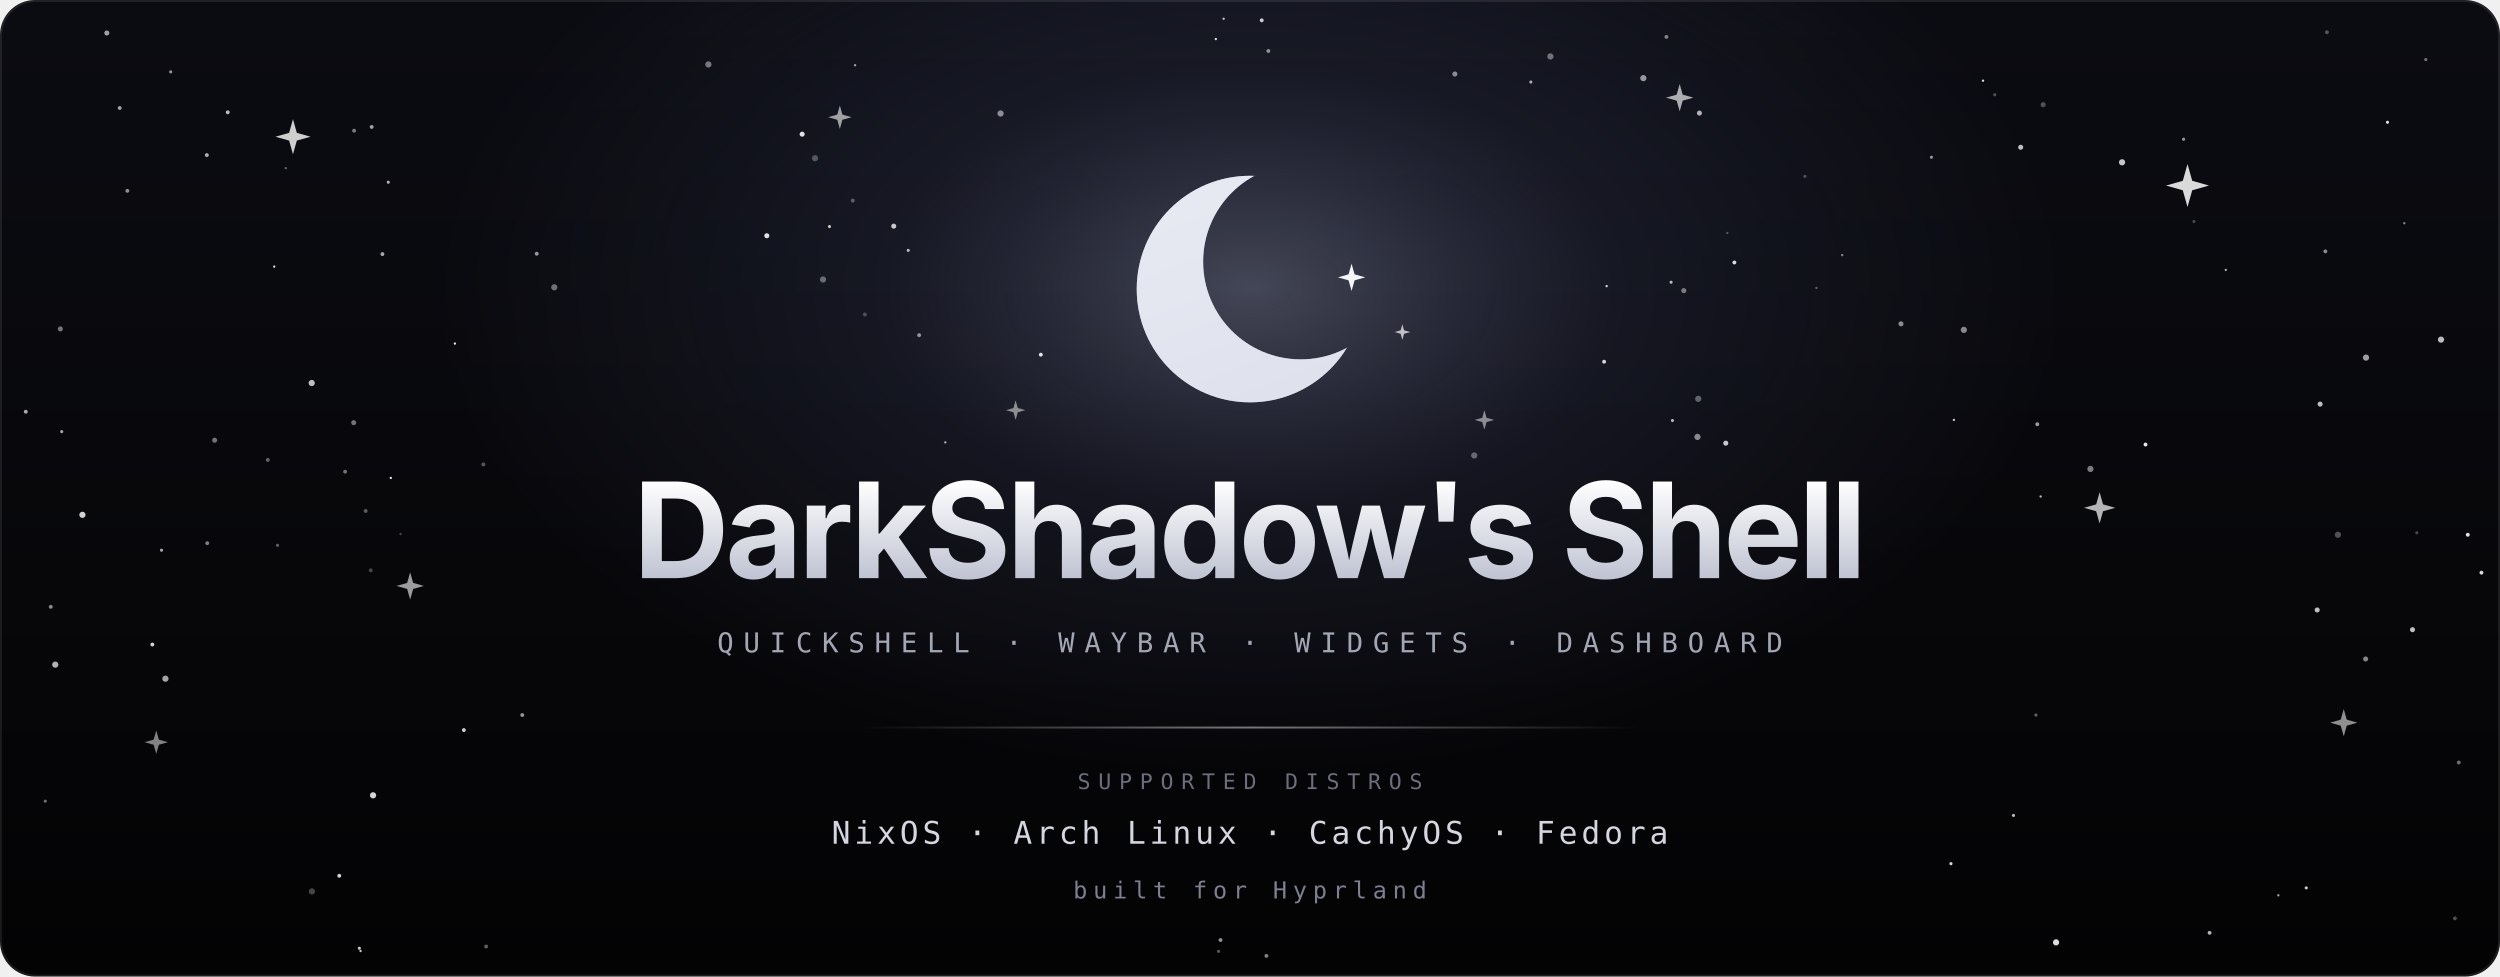
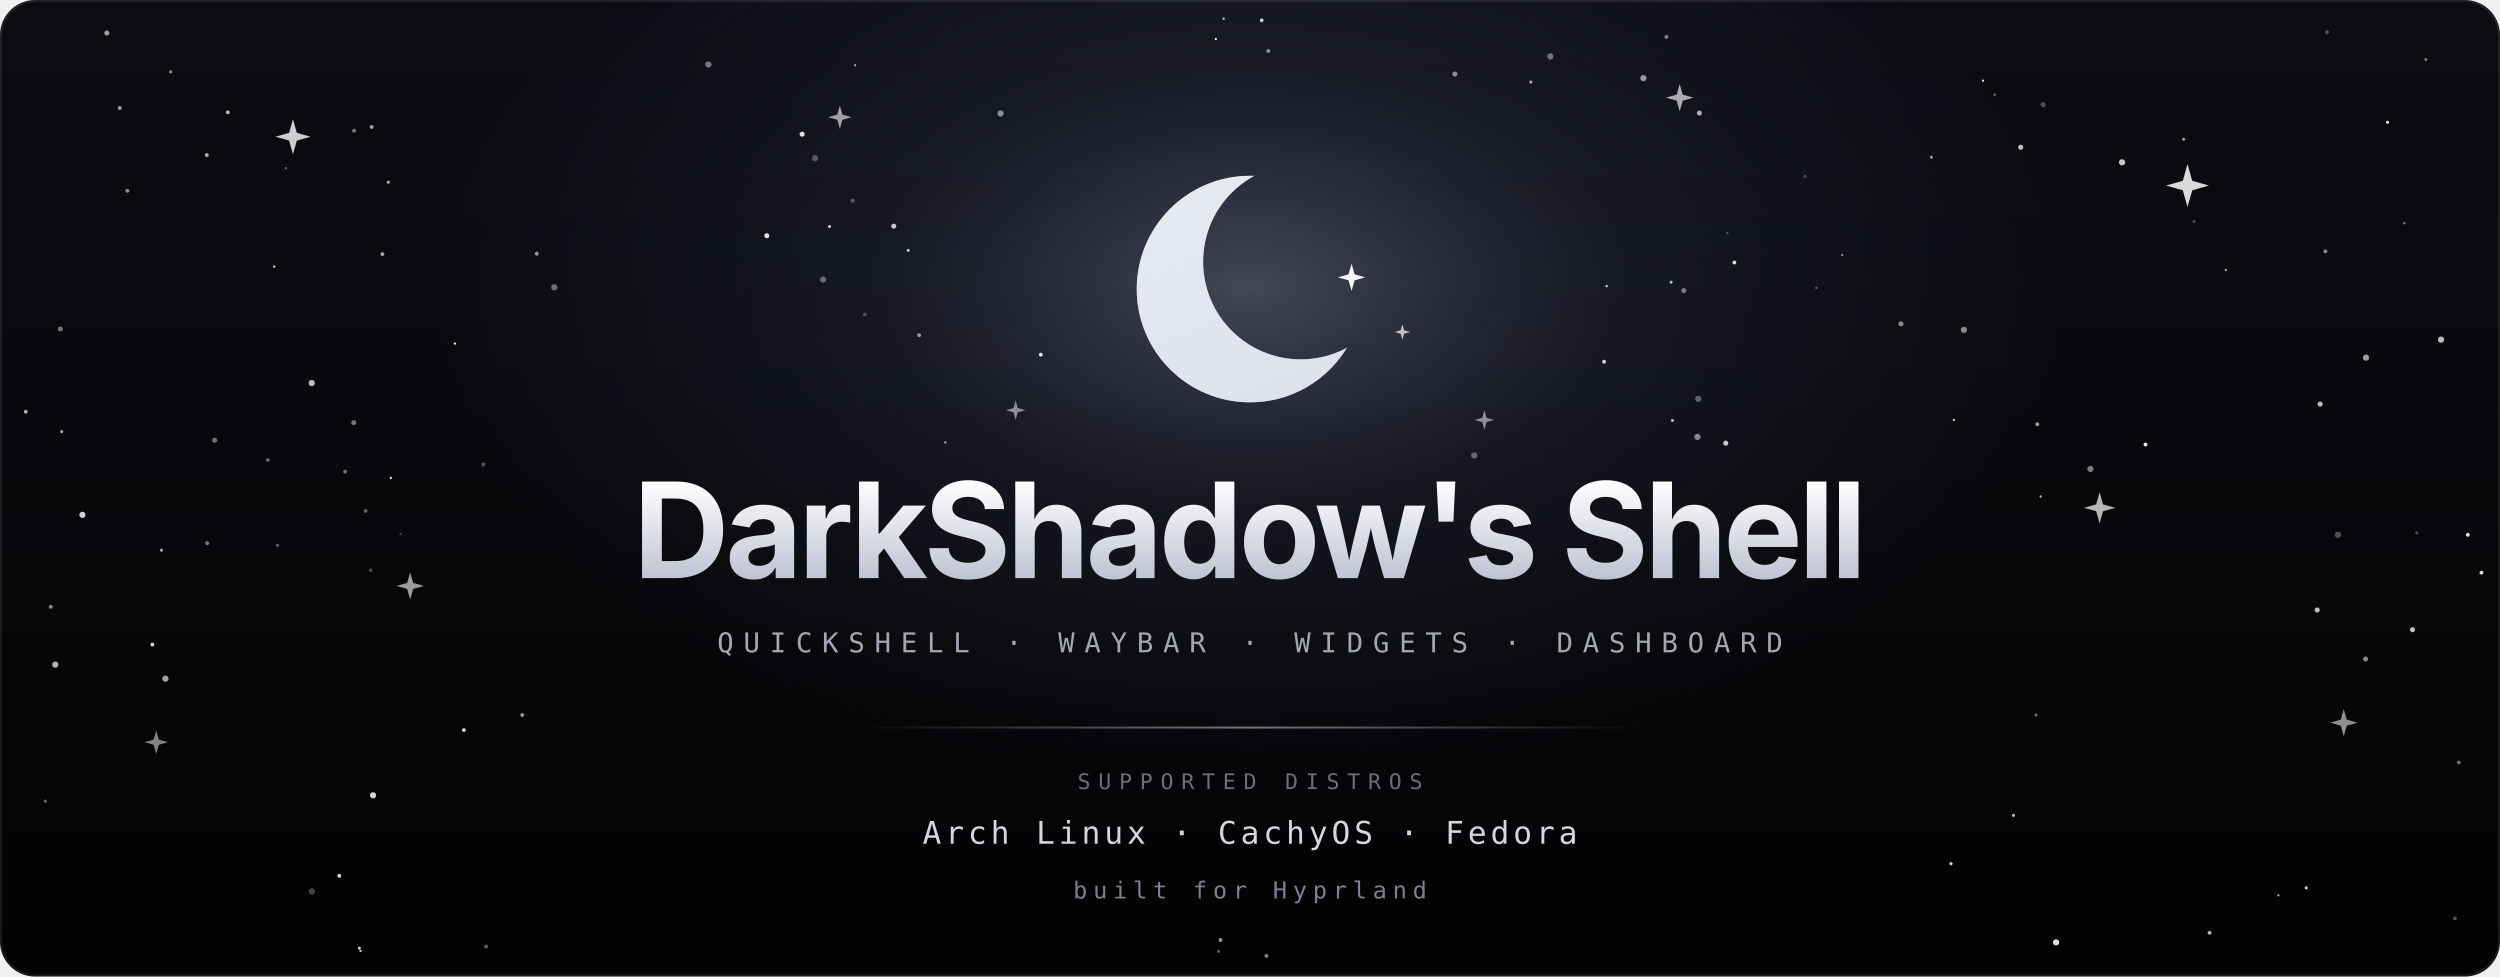
<svg xmlns="http://www.w3.org/2000/svg" width="1280" height="500" viewBox="0 0 1280 500" role="img" aria-label="DarkShadow's Shell">
  <defs>
    <linearGradient id="bg" x1="0" y1="0" x2="0" y2="1">
      <stop offset="0" stop-color="#0b0c12" />
      <stop offset="0.6" stop-color="#07070a" />
      <stop offset="1" stop-color="#030304" />
    </linearGradient>
    <radialGradient id="halo" cx="0.5" cy="0.5" r="0.5">
      <stop offset="0" stop-color="#cfd6ff" stop-opacity="0.30" />
      <stop offset="0.45" stop-color="#8a93d8" stop-opacity="0.10" />
      <stop offset="1" stop-color="#8a93d8" stop-opacity="0" />
    </radialGradient>
    <linearGradient id="moon" x1="0" y1="0" x2="1" y2="1">
      <stop offset="0" stop-color="#ffffff" />
      <stop offset="1" stop-color="#b9bfd8" />
    </linearGradient>
    <linearGradient id="title" x1="0" y1="0" x2="0" y2="1">
      <stop offset="0" stop-color="#ffffff" />
      <stop offset="1" stop-color="#bfc3d2" />
    </linearGradient>
    <linearGradient id="line" x1="0" y1="0" x2="1" y2="0">
      <stop offset="0" stop-color="#fff" stop-opacity="0" />
      <stop offset="0.5" stop-color="#fff" stop-opacity="0.45" />
      <stop offset="1" stop-color="#fff" stop-opacity="0" />
    </linearGradient>
    <mask id="crescent">
      <rect width="1280" height="500" fill="#000" />
      <circle cx="640" cy="148" r="58" fill="#fff" />
      <circle cx="666" cy="134" r="50" fill="#000" />
    </mask>
    <filter id="soft" x="-50%" y="-50%" width="200%" height="200%">
      <feGaussianBlur stdDeviation="9" />
    </filter>
    <clipPath id="card">
      <rect width="1280" height="500" rx="18" />
    </clipPath>
  </defs>
  <g clip-path="url(#card)">
    <rect width="1280" height="500" fill="url(#bg)" />
    <ellipse cx="640" cy="148" rx="420" ry="250" fill="url(#halo)" />
    <circle cx="417.3" cy="81.0" r="1.6" fill="#fff" fill-opacity="0.28" />
    <circle cx="1046.1" cy="53.6" r="1.3" fill="#fff" fill-opacity="0.29" />
    <circle cx="649.4" cy="26.1" r="1" fill="#fff" fill-opacity="0.52" />
    <circle cx="82.7" cy="281.7" r="0.8" fill="#fff" fill-opacity="0.66" />
    <circle cx="744.9" cy="37.9" r="1.3" fill="#fff" fill-opacity="0.51" />
    <circle cx="1242.0" cy="30.5" r="0.8" fill="#fff" fill-opacity="0.44" />
    <circle cx="190.3" cy="65.0" r="1" fill="#fff" fill-opacity="0.61" />
    <circle cx="870.1" cy="57.9" r="1.3" fill="#fff" fill-opacity="0.67" />
    <circle cx="87.4" cy="36.8" r="0.8" fill="#fff" fill-opacity="0.57" />
    <circle cx="465.0" cy="128.2" r="0.8" fill="#fff" fill-opacity="0.70" />
    <circle cx="930.0" cy="147.4" r="0.6" fill="#fff" fill-opacity="0.33" />
    <circle cx="200.1" cy="244.7" r="0.6" fill="#fff" fill-opacity="0.88" />
    <circle cx="106.1" cy="278.1" r="1" fill="#fff" fill-opacity="0.47" />
    <circle cx="1015.3" cy="41.3" r="0.6" fill="#fff" fill-opacity="0.86" />
    <circle cx="84.7" cy="347.5" r="1.6" fill="#fff" fill-opacity="0.63" />
    <circle cx="869.1" cy="223.7" r="1.6" fill="#fff" fill-opacity="0.50" />
    <circle cx="853.2" cy="18.9" r="1" fill="#fff" fill-opacity="0.48" />
    <circle cx="283.8" cy="147.1" r="1.6" fill="#fff" fill-opacity="0.41" />
    <circle cx="109.9" cy="225.4" r="1.3" fill="#fff" fill-opacity="0.43" />
    <circle cx="181.1" cy="216.4" r="1.3" fill="#fff" fill-opacity="0.43" />
    <circle cx="532.9" cy="181.6" r="1" fill="#fff" fill-opacity="0.87" />
    <circle cx="198.8" cy="93.3" r="0.8" fill="#fff" fill-opacity="0.68" />
    <circle cx="23.2" cy="410.2" r="0.8" fill="#fff" fill-opacity="0.42" />
    <circle cx="13.2" cy="210.8" r="1" fill="#fff" fill-opacity="0.65" />
    <circle cx="410.7" cy="68.7" r="1.3" fill="#fff" fill-opacity="0.87" />
    <circle cx="1211.2" cy="337.4" r="1.3" fill="#fff" fill-opacity="0.51" />
    <circle cx="512.3" cy="58.1" r="1.6" fill="#fff" fill-opacity="0.51" />
    <circle cx="248.9" cy="484.6" r="1" fill="#fff" fill-opacity="0.36" />
    <circle cx="437.8" cy="33.4" r="0.6" fill="#fff" fill-opacity="0.62" />
    <circle cx="783.8" cy="42.0" r="0.8" fill="#fff" fill-opacity="0.65" />
    <circle cx="195.8" cy="130.1" r="1" fill="#fff" fill-opacity="0.64" />
    <circle cx="624.9" cy="481.3" r="1" fill="#fff" fill-opacity="0.56" />
    <circle cx="116.6" cy="57.5" r="1" fill="#fff" fill-opacity="0.73" />
    <circle cx="1211.4" cy="183.1" r="1.6" fill="#fff" fill-opacity="0.60" />
    <circle cx="42.2" cy="263.6" r="1.6" fill="#fff" fill-opacity="0.81" />
    <circle cx="888.0" cy="134.4" r="1" fill="#fff" fill-opacity="0.84" />
    <circle cx="457.6" cy="115.8" r="1.3" fill="#fff" fill-opacity="0.76" />
    <circle cx="424.7" cy="116.0" r="0.8" fill="#fff" fill-opacity="0.77" />
    <circle cx="1042.4" cy="366.1" r="0.8" fill="#fff" fill-opacity="0.38" />
    <circle cx="1258.9" cy="390.4" r="1" fill="#fff" fill-opacity="0.42" />
    <circle cx="1256.9" cy="470.2" r="1" fill="#fff" fill-opacity="0.30" />
    <circle cx="137.1" cy="235.5" r="1" fill="#fff" fill-opacity="0.38" />
    <circle cx="1070.3" cy="240.1" r="1.6" fill="#fff" fill-opacity="0.47" />
    <circle cx="159.6" cy="196.1" r="1.6" fill="#fff" fill-opacity="0.74" />
    <circle cx="1005.5" cy="168.9" r="1.6" fill="#fff" fill-opacity="0.51" />
    <circle cx="924.1" cy="90.3" r="0.8" fill="#fff" fill-opacity="0.27" />
    <circle cx="754.8" cy="233.2" r="1.6" fill="#fff" fill-opacity="0.35" />
    <circle cx="1052.7" cy="482.5" r="1.6" fill="#fff" fill-opacity="0.86" />
    <circle cx="205.1" cy="273.4" r="0.6" fill="#fff" fill-opacity="0.26" />
    <circle cx="1235.2" cy="322.4" r="1.3" fill="#fff" fill-opacity="0.74" />
    <circle cx="184.0" cy="485.5" r="0.8" fill="#fff" fill-opacity="0.79" />
    <circle cx="274.8" cy="129.9" r="1" fill="#fff" fill-opacity="0.58" />
    <circle cx="973.3" cy="165.8" r="1.3" fill="#fff" fill-opacity="0.52" />
    <circle cx="173.7" cy="448.4" r="1" fill="#fff" fill-opacity="0.83" />
    <circle cx="1118.0" cy="71.3" r="0.8" fill="#fff" fill-opacity="0.59" />
    <circle cx="31.6" cy="221.0" r="0.8" fill="#fff" fill-opacity="0.65" />
    <circle cx="988.9" cy="80.5" r="0.8" fill="#fff" fill-opacity="0.56" />
    <circle cx="142.1" cy="279.2" r="0.8" fill="#fff" fill-opacity="0.37" />
    <circle cx="61.3" cy="55.3" r="1" fill="#fff" fill-opacity="0.62" />
    <circle cx="883.6" cy="226.9" r="1.3" fill="#fff" fill-opacity="0.77" />
    <circle cx="1180.8" cy="454.6" r="0.8" fill="#fff" fill-opacity="0.80" />
    <circle cx="181.3" cy="66.9" r="1" fill="#fff" fill-opacity="0.46" />
    <circle cx="856.3" cy="215.3" r="0.8" fill="#fff" fill-opacity="0.69" />
    <circle cx="998.9" cy="442.2" r="0.8" fill="#fff" fill-opacity="0.86" />
    <circle cx="821.3" cy="185.2" r="1" fill="#fff" fill-opacity="0.82" />
    <circle cx="1231.0" cy="114.3" r="0.6" fill="#fff" fill-opacity="0.51" />
    <circle cx="623.9" cy="487.1" r="0.8" fill="#fff" fill-opacity="0.35" />
    <circle cx="436.6" cy="102.7" r="1" fill="#fff" fill-opacity="0.31" />
    <circle cx="470.6" cy="171.6" r="1" fill="#fff" fill-opacity="0.54" />
    <circle cx="30.9" cy="168.4" r="1.3" fill="#fff" fill-opacity="0.44" />
    <circle cx="1222.4" cy="62.6" r="0.8" fill="#fff" fill-opacity="0.88" />
    <circle cx="140.4" cy="136.5" r="0.6" fill="#fff" fill-opacity="0.84" />
    <circle cx="237.5" cy="373.8" r="1" fill="#fff" fill-opacity="0.80" />
    <circle cx="421.4" cy="143.1" r="1.6" fill="#fff" fill-opacity="0.37" />
    <circle cx="1139.6" cy="138.2" r="0.6" fill="#fff" fill-opacity="0.66" />
    <circle cx="1021.3" cy="48.5" r="0.8" fill="#fff" fill-opacity="0.29" />
    <circle cx="1098.5" cy="227.6" r="1" fill="#fff" fill-opacity="0.90" />
    <circle cx="793.8" cy="28.9" r="1.6" fill="#fff" fill-opacity="0.40" />
    <circle cx="146.3" cy="86.1" r="0.6" fill="#fff" fill-opacity="0.37" />
    <circle cx="1186.4" cy="312.3" r="1.3" fill="#fff" fill-opacity="0.74" />
    <circle cx="232.9" cy="175.9" r="0.6" fill="#fff" fill-opacity="0.90" />
    <circle cx="54.7" cy="16.9" r="1.3" fill="#fff" fill-opacity="0.61" />
    <circle cx="247.5" cy="237.8" r="1" fill="#fff" fill-opacity="0.32" />
    <circle cx="1043.1" cy="217.2" r="1" fill="#fff" fill-opacity="0.60" />
    <circle cx="1131.3" cy="477.6" r="1" fill="#fff" fill-opacity="0.70" />
    <circle cx="1249.8" cy="173.9" r="1.6" fill="#fff" fill-opacity="0.72" />
    <circle cx="184.6" cy="486.9" r="0.6" fill="#fff" fill-opacity="0.79" />
    <circle cx="26.0" cy="310.7" r="1" fill="#fff" fill-opacity="0.53" />
    <circle cx="78.0" cy="330.0" r="1" fill="#fff" fill-opacity="0.82" />
    <circle cx="855.6" cy="144.5" r="0.8" fill="#fff" fill-opacity="0.70" />
    <circle cx="65.2" cy="97.7" r="1" fill="#fff" fill-opacity="0.54" />
    <circle cx="1237.4" cy="272.8" r="0.8" fill="#fff" fill-opacity="0.27" />
    <circle cx="1123.3" cy="113.4" r="0.8" fill="#fff" fill-opacity="0.25" />
    <circle cx="646.0" cy="10.4" r="1" fill="#fff" fill-opacity="0.78" />
    <circle cx="189.8" cy="292.0" r="1" fill="#fff" fill-opacity="0.26" />
    <circle cx="392.6" cy="120.7" r="1.3" fill="#fff" fill-opacity="0.87" />
    <circle cx="1086.5" cy="83.1" r="1.6" fill="#fff" fill-opacity="0.76" />
    <circle cx="191.0" cy="407.2" r="1.6" fill="#fff" fill-opacity="0.83" />
    <circle cx="1034.6" cy="75.4" r="1.3" fill="#fff" fill-opacity="0.74" />
    <circle cx="28.3" cy="340.3" r="1.6" fill="#fff" fill-opacity="0.69" />
    <circle cx="884.4" cy="119.3" r="0.6" fill="#fff" fill-opacity="0.28" />
    <circle cx="484.0" cy="226.5" r="0.6" fill="#fff" fill-opacity="0.66" />
    <circle cx="626.5" cy="9.6" r="0.6" fill="#fff" fill-opacity="0.74" />
    <circle cx="841.4" cy="40.0" r="1.6" fill="#fff" fill-opacity="0.56" />
    <circle cx="1030.9" cy="417.5" r="0.8" fill="#fff" fill-opacity="0.72" />
    <circle cx="267.4" cy="366.1" r="1" fill="#fff" fill-opacity="0.57" />
    <circle cx="105.9" cy="79.4" r="1" fill="#fff" fill-opacity="0.67" />
    <circle cx="176.7" cy="241.5" r="1" fill="#fff" fill-opacity="0.42" />
    <circle cx="862.1" cy="148.8" r="1.3" fill="#fff" fill-opacity="0.44" />
    <circle cx="1263.5" cy="273.8" r="1" fill="#fff" fill-opacity="0.89" />
    <circle cx="1191.4" cy="16.5" r="1" fill="#fff" fill-opacity="0.30" />
    <circle cx="648.4" cy="489.4" r="1" fill="#fff" fill-opacity="0.50" />
    <circle cx="1166.5" cy="458.4" r="0.6" fill="#fff" fill-opacity="0.63" />
    <circle cx="187.2" cy="261.6" r="1" fill="#fff" fill-opacity="0.34" />
    <circle cx="1044.8" cy="254.2" r="0.6" fill="#fff" fill-opacity="0.71" />
    <circle cx="622.5" cy="20.0" r="0.6" fill="#fff" fill-opacity="0.87" />
    <circle cx="869.5" cy="204.2" r="1.6" fill="#fff" fill-opacity="0.34" />
    <circle cx="442.8" cy="161.0" r="1" fill="#fff" fill-opacity="0.25" />
    <circle cx="159.7" cy="456.4" r="1.6" fill="#fff" fill-opacity="0.26" />
    <circle cx="943.2" cy="130.6" r="0.6" fill="#fff" fill-opacity="0.51" />
    <circle cx="1270.5" cy="293.2" r="1" fill="#fff" fill-opacity="0.85" />
    <circle cx="362.7" cy="33.0" r="1.6" fill="#fff" fill-opacity="0.44" />
    <circle cx="1190.6" cy="128.7" r="1" fill="#fff" fill-opacity="0.53" />
    <circle cx="1000.4" cy="215.0" r="0.6" fill="#fff" fill-opacity="0.78" />
    <circle cx="1197.0" cy="273.8" r="1.6" fill="#fff" fill-opacity="0.30" />
    <circle cx="1187.9" cy="206.9" r="1.3" fill="#fff" fill-opacity="0.74" />
    <circle cx="822.6" cy="146.5" r="0.6" fill="#fff" fill-opacity="0.84" />
    <path d="M150 61 L151.98 68.02 L159 70 L151.98 71.98 L150 79 L148.02 71.98 L141 70 L148.02 68.02Z" fill="#fff" fill-opacity="0.80" />
    <path d="M1120 84 L1122.42 92.58 L1131 95 L1122.42 97.42 L1120 106 L1117.58 97.42 L1109 95 L1117.58 92.58Z" fill="#fff" fill-opacity="0.85" />
    <path d="M210 293 L211.54 298.46 L217 300 L211.54 301.54 L210 307 L208.46 301.54 L203 300 L208.46 298.46Z" fill="#fff" fill-opacity="0.60" />
    <path d="M1075 252 L1076.76 258.24 L1083 260 L1076.76 261.76 L1075 268 L1073.24 261.76 L1067 260 L1073.24 258.24Z" fill="#fff" fill-opacity="0.70" />
    <path d="M430 54 L431.32 58.68 L436 60 L431.32 61.32 L430 66 L428.68 61.32 L424 60 L428.68 58.68Z" fill="#fff" fill-opacity="0.60" />
    <path d="M860 43 L861.54 48.46 L867 50 L861.54 51.54 L860 57 L858.46 51.54 L853 50 L858.46 48.46Z" fill="#fff" fill-opacity="0.65" />
    <path d="M80 374 L81.32 378.68 L86 380 L81.32 381.32 L80 386 L78.68 381.32 L74 380 L78.68 378.68Z" fill="#fff" fill-opacity="0.50" />
    <path d="M1200 363 L1201.54 368.46 L1207 370 L1201.54 371.54 L1200 377 L1198.46 371.54 L1193 370 L1198.46 368.46Z" fill="#fff" fill-opacity="0.55" />
    <path d="M520 205 L521.1 208.9 L525 210 L521.1 211.1 L520 215 L518.9 211.1 L515 210 L518.9 208.9Z" fill="#fff" fill-opacity="0.50" />
    <path d="M760 210 L761.1 213.9 L765 215 L761.1 216.1 L760 220 L758.9 216.1 L755 215 L758.9 213.9Z" fill="#fff" fill-opacity="0.50" />
    <g mask="url(#crescent)" filter="url(#soft)" opacity="0.55">
      <rect width="1280" height="500" fill="#cfd6ff" />
    </g>
    <g mask="url(#crescent)">
      <rect width="1280" height="500" fill="url(#moon)" />
    </g>
    <path d="M692 135 L693.54 140.46 L699 142 L693.54 143.54 L692 149 L690.46 143.54 L685 142 L690.46 140.46Z" fill="#fff" fill-opacity="0.95" />
    <path d="M718 166 L718.88 169.12 L722 170 L718.88 170.88 L718 174 L717.12 170.88 L714 170 L717.12 169.12Z" fill="#fff" fill-opacity="0.70" />
  </g>
  <rect x="0.5" y="0.5" width="1279" height="499" rx="18" fill="none" stroke="#fff" stroke-opacity="0.09" />
  <text x="640" y="296" text-anchor="middle" font-family="Inter, 'Segoe UI', 'Helvetica Neue', Arial, sans-serif" font-size="68" font-weight="700" letter-spacing="-2" fill="url(#title)">DarkShadow's Shell</text>
  <text x="640" y="334" text-anchor="middle" font-family="'JetBrains Mono', ui-monospace, Menlo, Consolas, monospace" font-size="14" letter-spacing="5" fill="#a3a6b4">QUICKSHELL  ·  WAYBAR  ·  WIDGETS  ·  DASHBOARD</text>
  <rect x="440" y="372" width="400" height="1" fill="url(#line)" />
  <text x="640" y="404" text-anchor="middle" font-family="'JetBrains Mono', ui-monospace, Menlo, Consolas, monospace" font-size="11" letter-spacing="4" fill="#6b6e7c">SUPPORTED DISTROS</text>
-   <text x="640" y="432" text-anchor="middle" font-family="'JetBrains Mono', ui-monospace, Menlo, Consolas, monospace" font-size="16" letter-spacing="2" fill="#d4d6e0">NixOS  ·  Arch Linux  ·  CachyOS  ·  Fedora</text>
+   <text x="640" y="432" text-anchor="middle" font-family="'JetBrains Mono', ui-monospace, Menlo, Consolas, monospace" font-size="16" letter-spacing="2" fill="#d4d6e0">Arch Linux  ·  CachyOS  ·  Fedora</text>
  <text x="640" y="460" text-anchor="middle" font-family="'JetBrains Mono', ui-monospace, Menlo, Consolas, monospace" font-size="12" letter-spacing="3" fill="#7d8092">built for Hyprland</text>
</svg>
